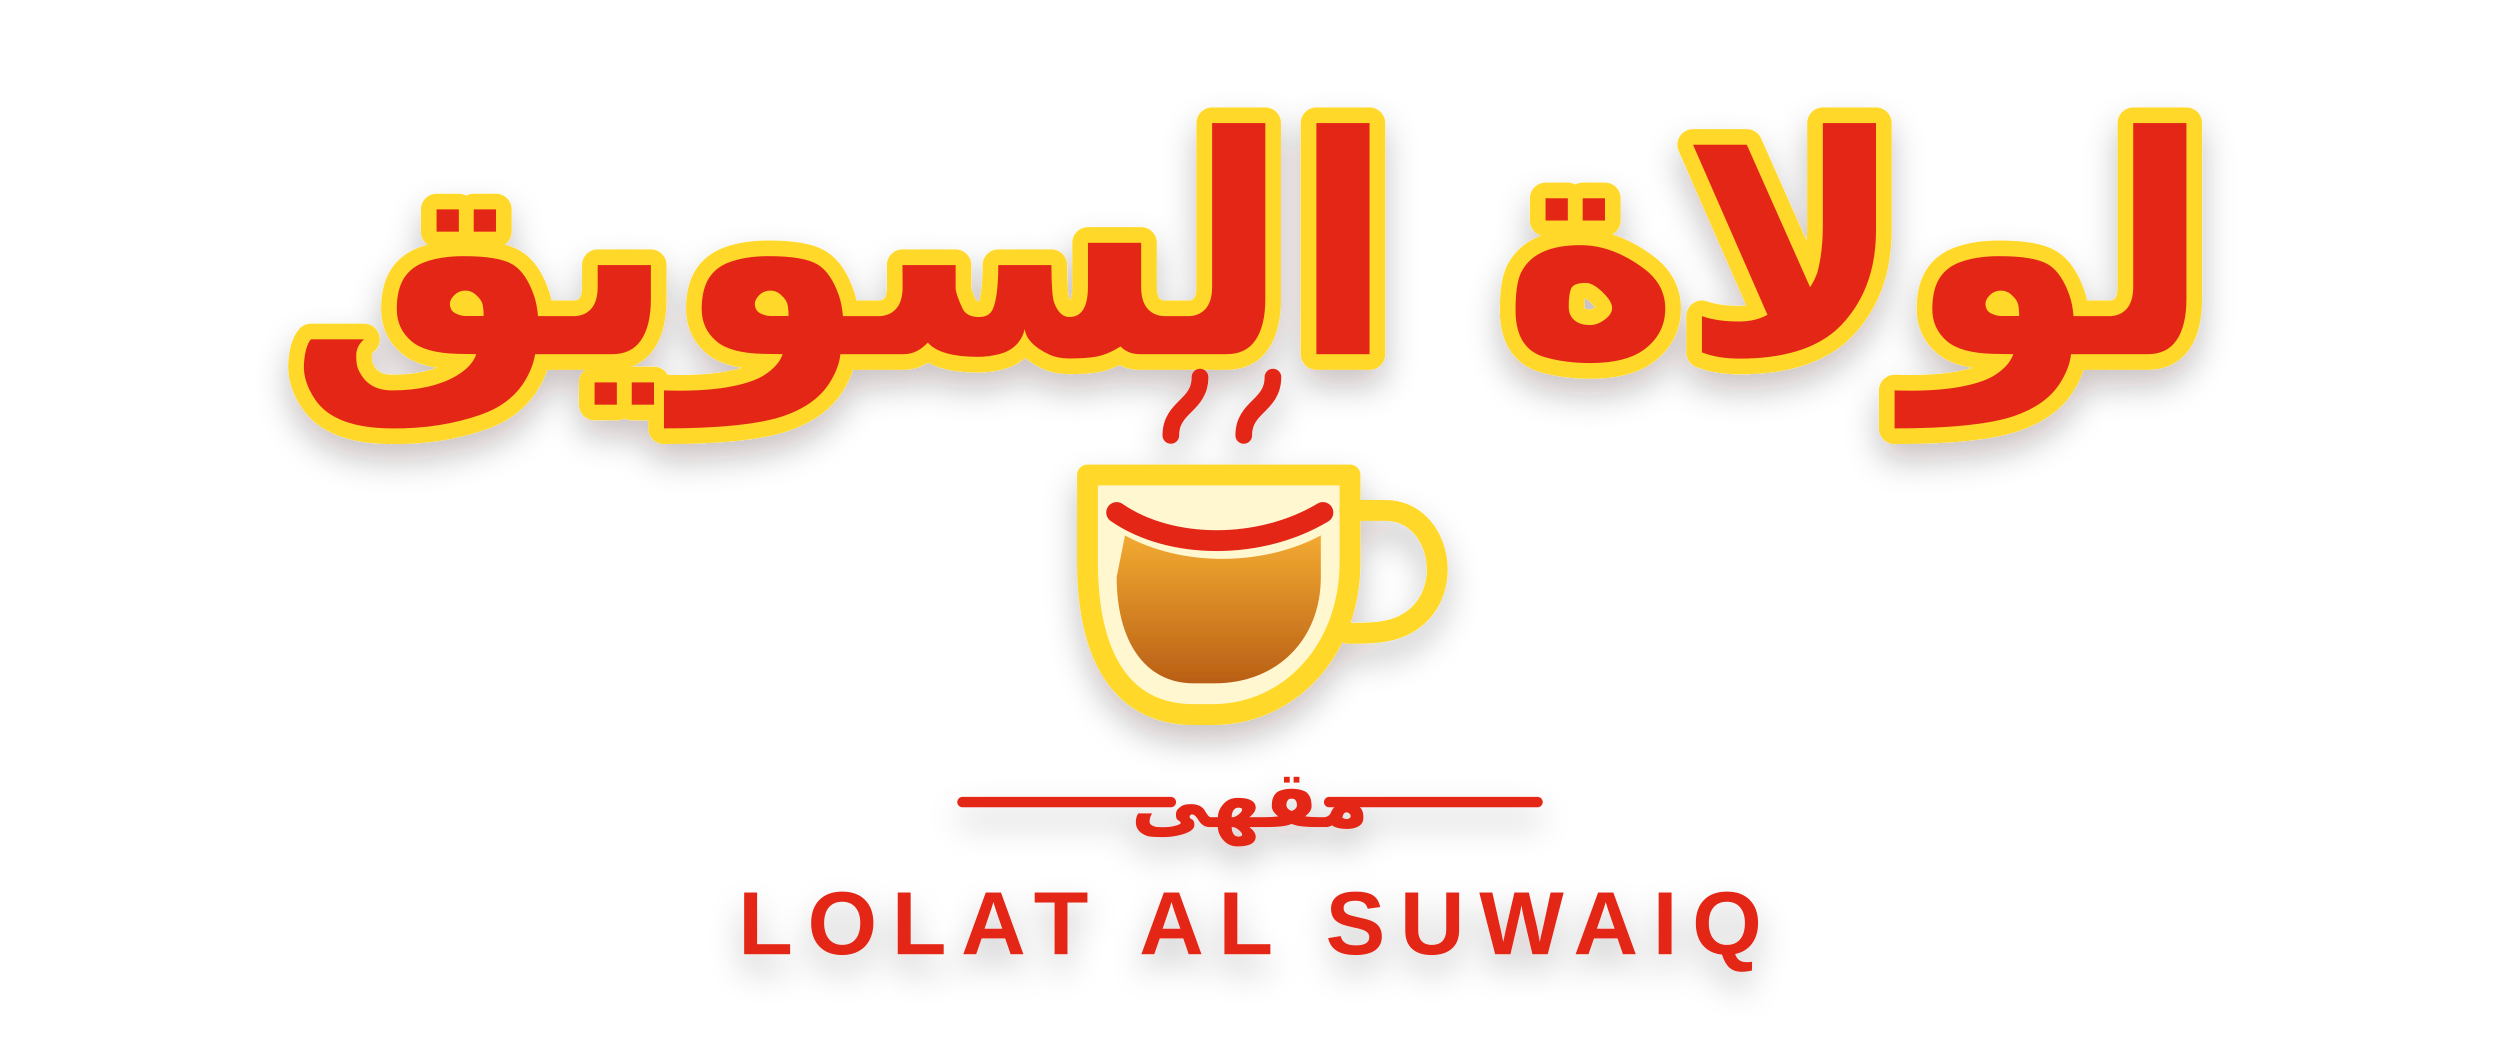
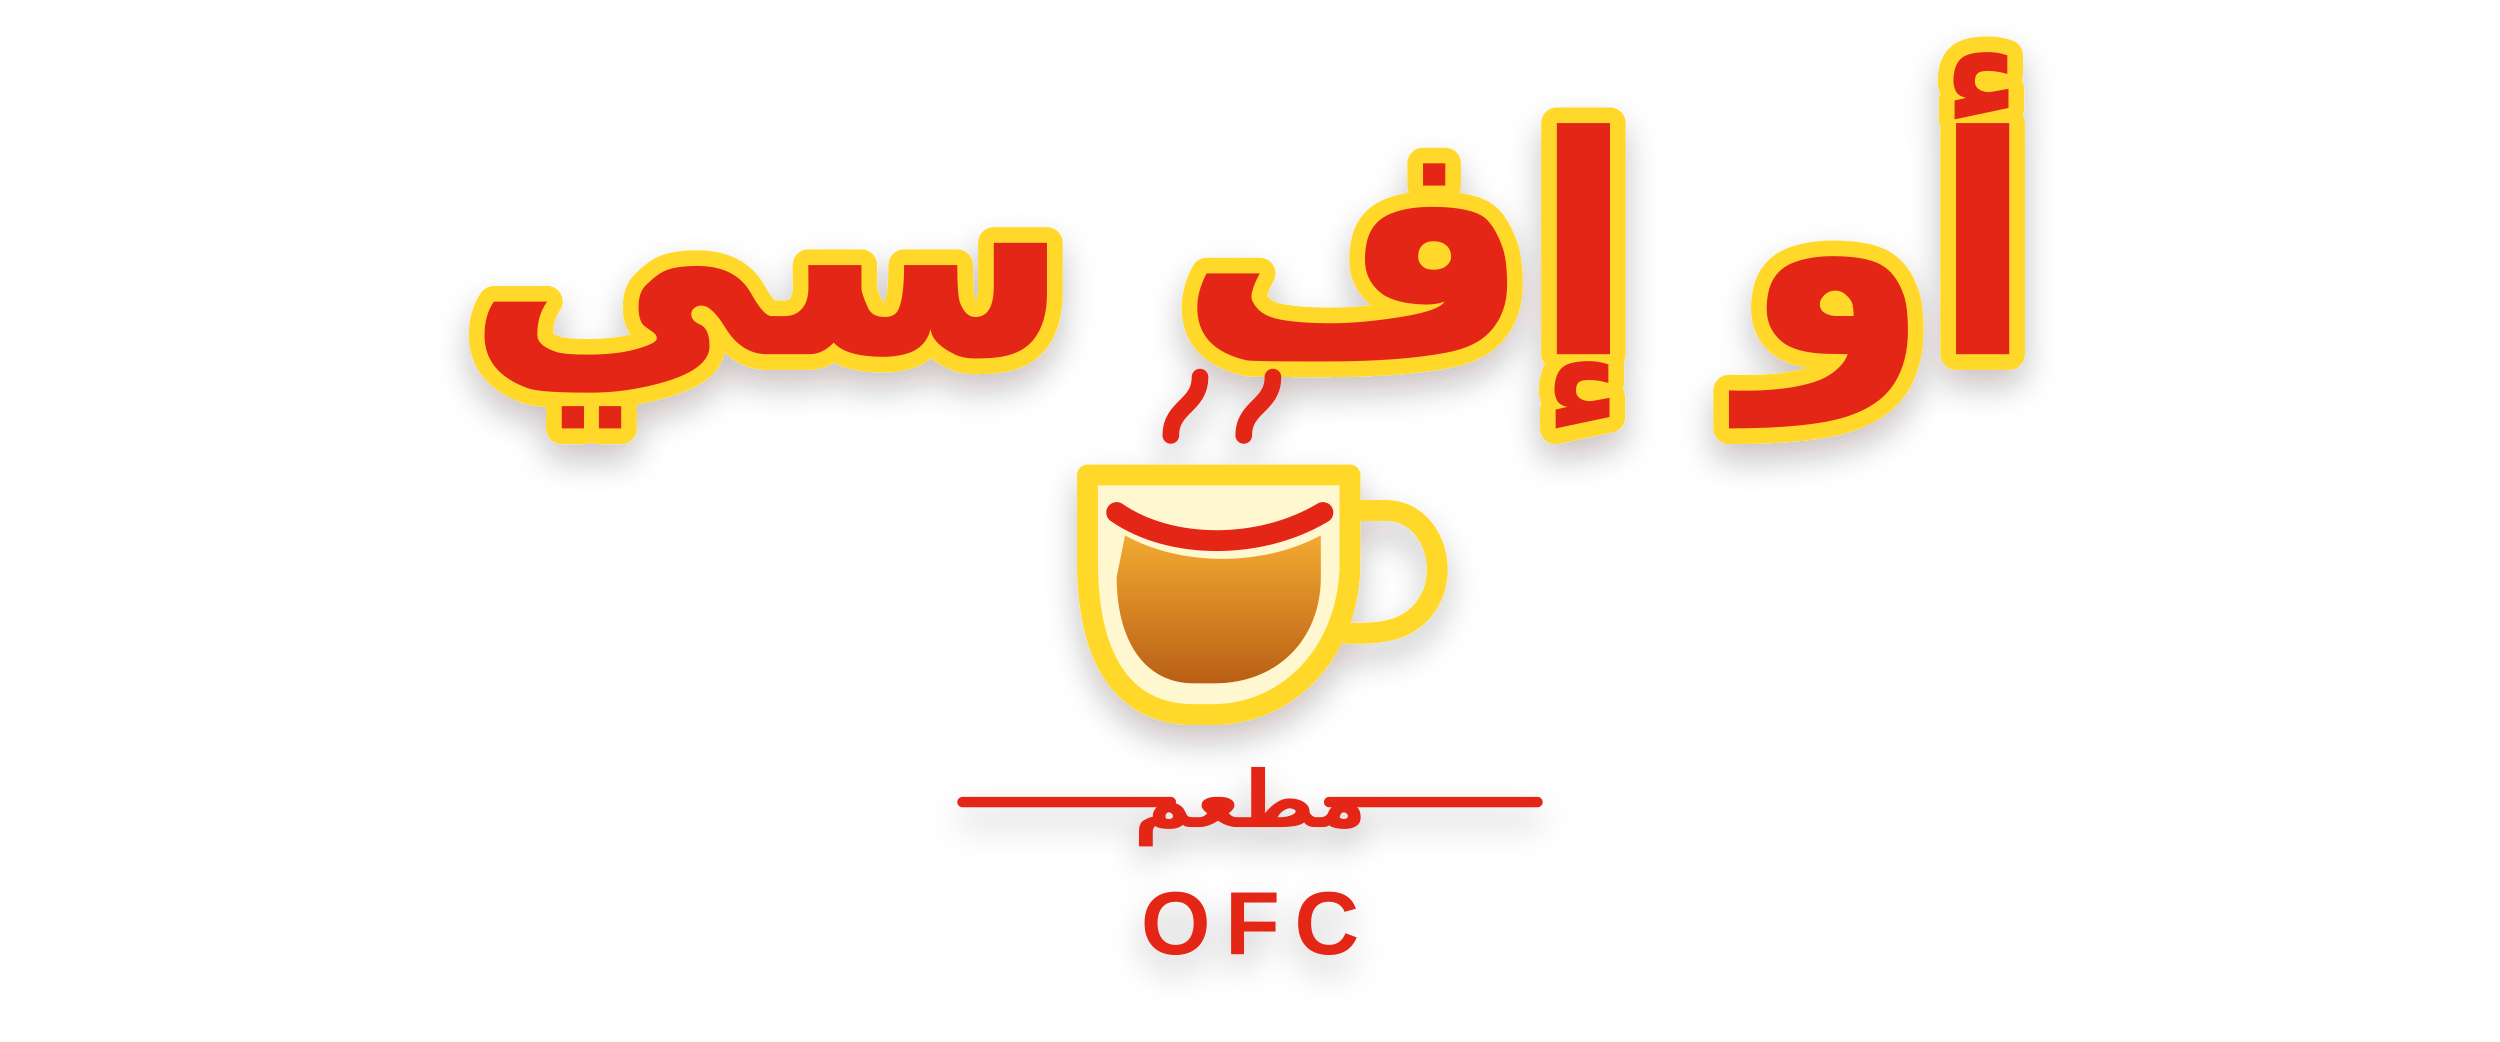
<svg xmlns="http://www.w3.org/2000/svg" width="1200" height="500" viewBox="0 0 1200 500" role="img" aria-labelledby="title description">
  <defs>
    <filter id="soft-shadow" x="-20%" y="-20%" width="140%" height="150%">
      <feDropShadow dx="0" dy="8" stdDeviation="8" flood-color="#2b1710" flood-opacity=".24" />
    </filter>
    <linearGradient id="tea" x1="0" y1="0" x2="0" y2="1">
      <stop offset="0" stop-color="#f2aa31" />
      <stop offset="1" stop-color="#b95f16" />
    </linearGradient>
  </defs>
  <g filter="url(#soft-shadow)">
    <text x="600" y="170" direction="rtl" unicode-bidi="bidi-override" text-anchor="middle" font-family="Cairo, Tajawal, Arial, sans-serif" font-size="146" font-weight="800" fill="#e32619" stroke="#ffd829" stroke-width="15" stroke-linejoin="round" paint-order="stroke fill">
-       لولاة السويق
+       أو إف سي
    </text>
    <g transform="translate(509 215)" stroke="#ffd829" stroke-width="10" stroke-linecap="round" stroke-linejoin="round">
      <path d="M13 13h126v42c0 42-29 73-66 73H64C28 128 13 98 13 55V13Z" fill="#fff7d0" />
      <path d="M139 30h17c27 0 35 42 9 55-8 4-17 4-27 4" fill="none" />
      <path d="M27 31c26 18 69 18 99 0" fill="none" stroke="#e32619" />
      <path d="M31 42c27 15 66 15 94 0v20c0 30-21 51-51 51H64c-24 0-37-21-37-51Z" fill="url(#tea)" stroke="none" />
      <path d="M53-6c0-14 14-14 14-28M88-6c0-14 14-14 14-28" fill="none" stroke="#e32619" stroke-width="8" />
    </g>
    <g transform="translate(600 385)">
      <path d="M-138 0H-38M38 0h100" stroke="#e32619" stroke-width="5" stroke-linecap="round" />
-       <text x="0" y="12" direction="rtl" text-anchor="middle" font-family="Cairo, Tajawal, Arial, sans-serif" font-size="38" font-weight="800" fill="#e32619">مقهى</text>
+       <text x="0" y="12" direction="rtl" text-anchor="middle" font-family="Cairo, Tajawal, Arial, sans-serif" font-size="38" font-weight="800" fill="#e32619">مطعم</text>
    </g>
-     <text x="600" y="458" text-anchor="middle" font-family="Cairo, Arial, sans-serif" font-size="43" font-weight="800" letter-spacing="7" fill="#e32619">LOLAT AL SUWAIQ</text>
+     <text x="600" y="458" text-anchor="middle" font-family="Cairo, Arial, sans-serif" font-size="43" font-weight="800" letter-spacing="7" fill="#e32619">OFC</text>
  </g>
</svg>
